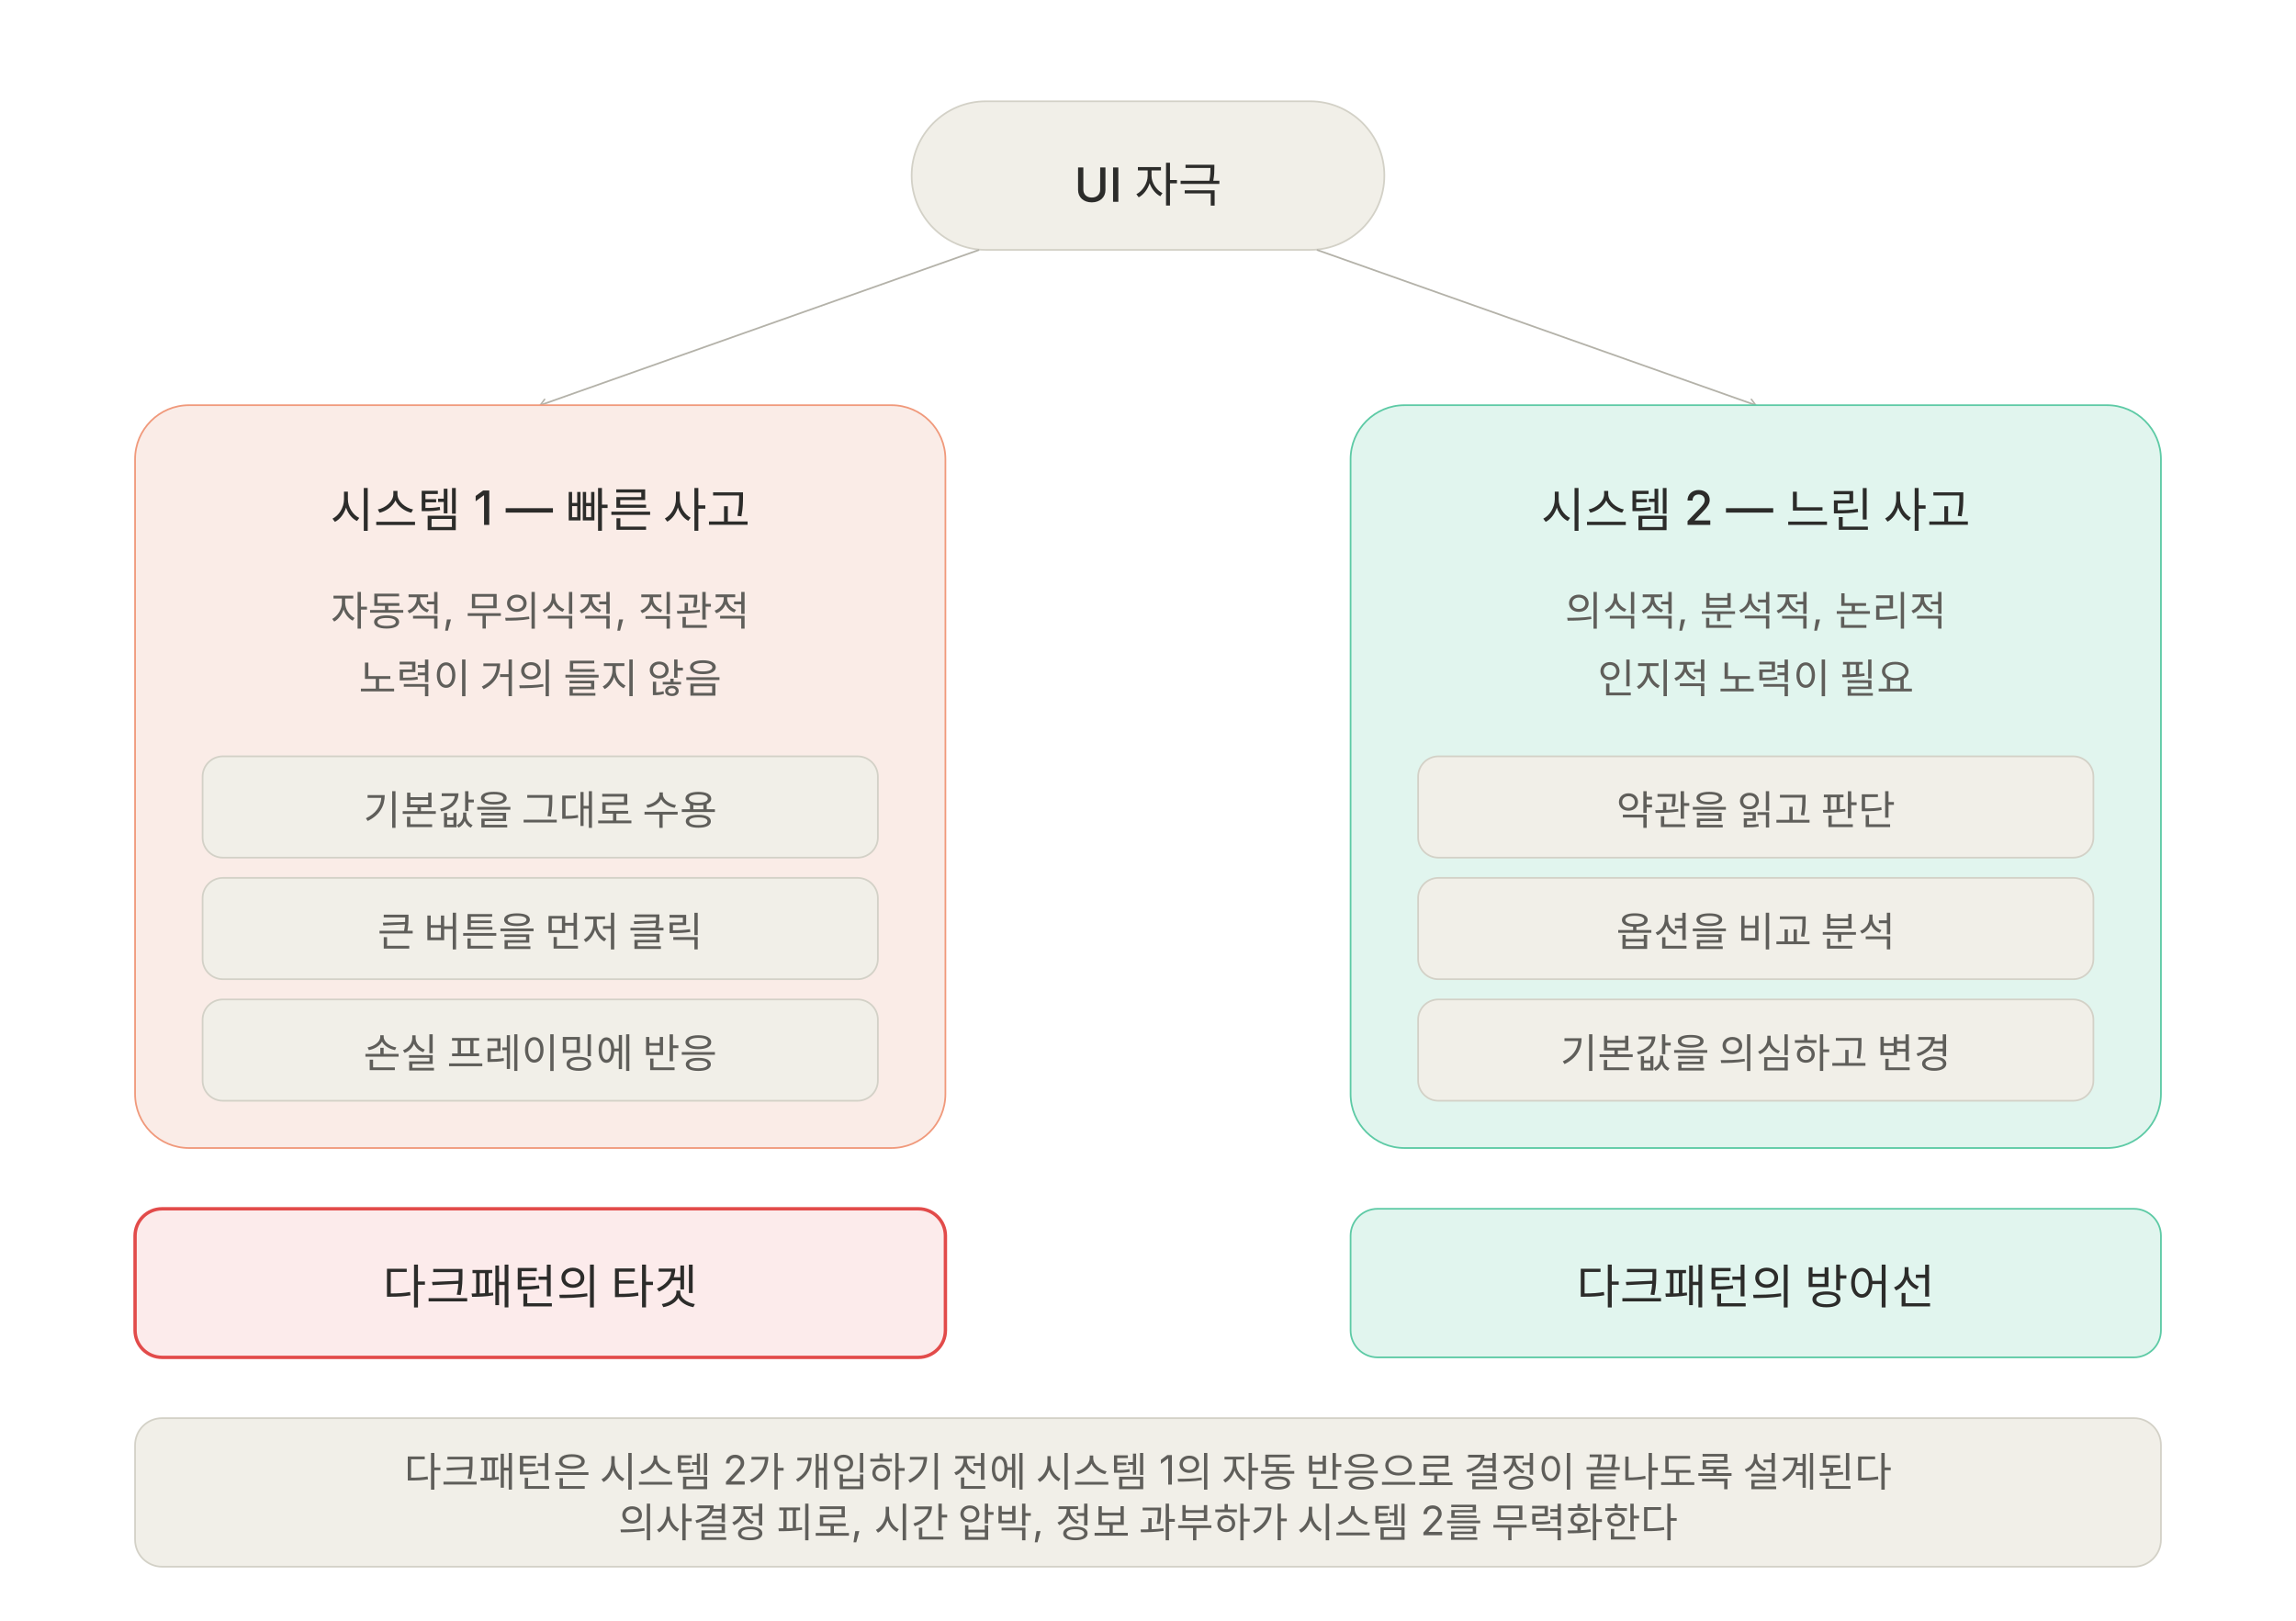
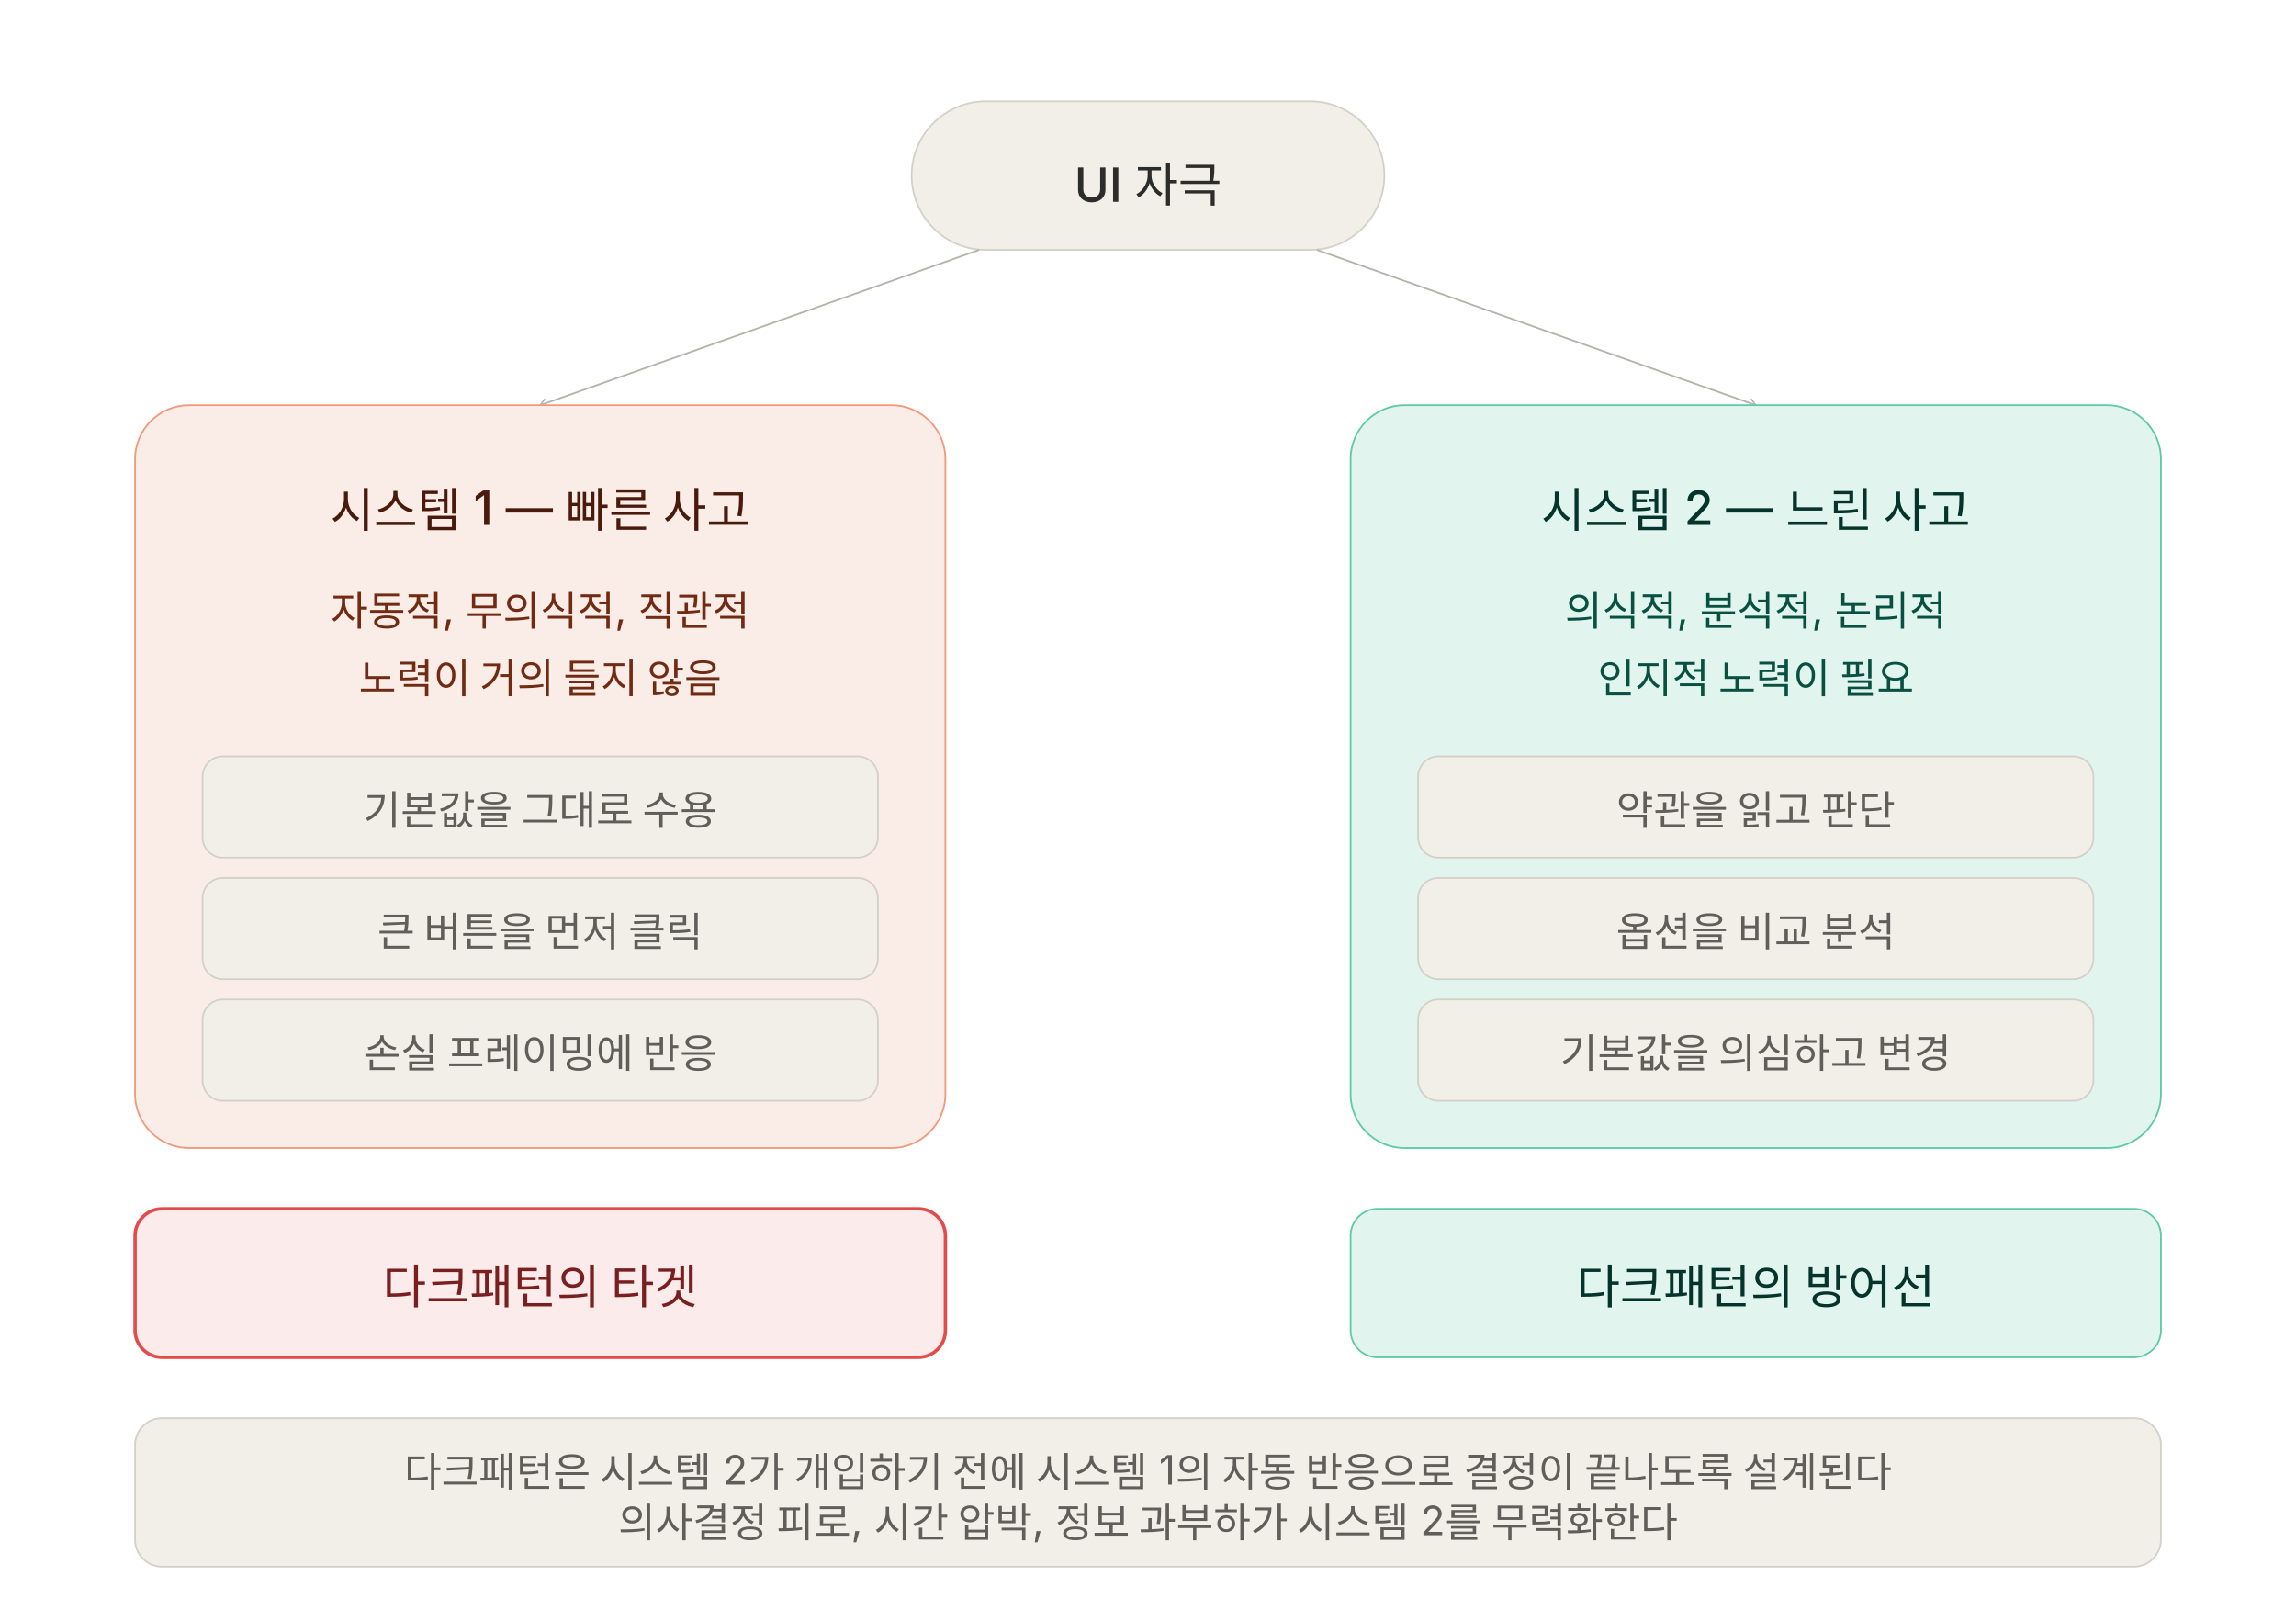
<svg xmlns="http://www.w3.org/2000/svg" width="100%" viewBox="0 0 680 480">
  <style>
-     text {
-       font-family: -apple-system, BlinkMacSystemFont, 'Segoe UI', sans-serif;
-     }
- 
-     .th {
-       font-size: 14px;
-       font-weight: 500;
-       fill: #2C2C2A;
-     }
- 
-     .ts {
-       font-size: 12px;
-       font-weight: 400;
-       fill: #5F5E5A;
-     }
- 
-     .line {
-       stroke: #B4B2A9;
-       stroke-width: 0.5;
-     }
- 
+     text { font-family: -apple-system, BlinkMacSystemFont, 'Segoe UI', sans-serif; }
+     .th { font-size: 14px; font-weight: 500; fill: #2C2C2A; }
+     .ts { font-size: 12px; font-weight: 400; fill: #5F5E5A; }
+     .gray-bg { fill: #F1EFE8; stroke: #D3D1C7; stroke-width: 0.5; }
+     .orange-bg { fill: #FAECE7; stroke: #F0997B; stroke-width: 0.5; }
+     .orange-th { fill: #4A1B0C; }
+     .orange-ts { fill: #712B13; }
+     .teal-bg { fill: #E1F5EE; stroke: #5DCAA5; stroke-width: 0.5; }
+     .teal-th { fill: #04342C; }
+     .teal-ts { fill: #085041; }
+     .red-bg { fill: #FCEBEB; stroke: #F09595; stroke-width: 0.5; }
+     .red-bg-strong { fill: #FCEBEB; stroke: #E24B4A; stroke-width: 1; }
+     .red-th { fill: #791F1F; }
+     .line { stroke: #B4B2A9; stroke-width: 0.5; }
+     marker path { stroke: #B4B2A9; }
    @media (prefers-color-scheme: dark) {
-       .th {
-         fill: #D3D1C7;
-       }
- 
-       .ts {
-         fill: #B4B2A9;
-       }
- 
-       .line {
-         stroke: #5F5E5A;
-       }
+       .th { fill: #D3D1C7; }
+       .ts { fill: #B4B2A9; }
+       .gray-bg { fill: #2C2C2A; stroke: #444441; }
+       .orange-bg { fill: #3A1A0E; stroke: #A03A1F; }
+       .orange-th { fill: #F8C9B5; }
+       .orange-ts { fill: #EFAA8E; }
+       .teal-bg { fill: #04342C; stroke: #0F6E56; }
+       .teal-th { fill: #9FE1CB; }
+       .teal-ts { fill: #5DCAA5; }
+       .red-bg { fill: #501313; stroke: #A32D2D; }
+       .red-bg-strong { fill: #501313; stroke: #E24B4A; }
+       .red-th { fill: #F7C1C1; }
+       .line { stroke: #5F5E5A; }
+       marker path { stroke: #5F5E5A; }
    }
  </style>
  <defs>
    <marker id="arrow" viewBox="0 0 10 10" refX="8" refY="5" markerWidth="6" markerHeight="6" orient="auto-start-reverse">
-       <path d="M2 1L8 5L2 9" fill="none" stroke="#B4B2A9" stroke-width="1.5" stroke-linecap="round" stroke-linejoin="round" />
+       <path d="M2 1L8 5L2 9" fill="none" stroke-width="1.5" stroke-linecap="round" stroke-linejoin="round" />
    </marker>
  </defs>
-   <rect x="270" y="30" width="140" height="44" rx="22" fill="#F1EFE8" stroke="#D3D1C7" stroke-width="0.5" />
+   <rect class="gray-bg" x="270" y="30" width="140" height="44" rx="22" />
  <text class="th" x="340" y="52" text-anchor="middle" dominant-baseline="central">UI 자극</text>
  <line x1="290" y1="74" x2="160" y2="120" class="line" marker-end="url(#arrow)" />
  <line x1="390" y1="74" x2="520" y2="120" class="line" marker-end="url(#arrow)" />
-   <rect x="40" y="120" width="240" height="220" rx="16" fill="#FAECE7" stroke="#F0997B" stroke-width="0.5" />
-   <text class="th" x="160" y="150" text-anchor="middle" dominant-baseline="central" fill="#4A1B0C">시스템 1 — 빠른 사고</text>
-   <text class="ts" x="160" y="180" text-anchor="middle" dominant-baseline="central" fill="#712B13">자동적, 무의식적, 직관적</text>
-   <text class="ts" x="160" y="200" text-anchor="middle" dominant-baseline="central" fill="#712B13">노력이 거의 들지 않음</text>
-   <rect x="60" y="224" width="200" height="30" rx="6" fill="#F1EFE8" stroke="#D3D1C7" stroke-width="0.5" />
+   <rect class="orange-bg" x="40" y="120" width="240" height="220" rx="16" />
+   <text class="th orange-th" x="160" y="150" text-anchor="middle" dominant-baseline="central">시스템 1 — 빠른 사고</text>
+   <text class="ts orange-ts" x="160" y="180" text-anchor="middle" dominant-baseline="central">자동적, 무의식적, 직관적</text>
+   <text class="ts orange-ts" x="160" y="200" text-anchor="middle" dominant-baseline="central">노력이 거의 들지 않음</text>
+   <rect class="gray-bg" x="60" y="224" width="200" height="30" rx="6" />
  <text class="ts" x="160" y="239" text-anchor="middle" dominant-baseline="central">기본값을 그대로 수용</text>
-   <rect x="60" y="260" width="200" height="30" rx="6" fill="#F1EFE8" stroke="#D3D1C7" stroke-width="0.5" />
+   <rect class="gray-bg" x="60" y="260" width="200" height="30" rx="6" />
  <text class="ts" x="160" y="275" text-anchor="middle" dominant-baseline="central">큰 버튼을 먼저 클릭</text>
-   <rect x="60" y="296" width="200" height="30" rx="6" fill="#F1EFE8" stroke="#D3D1C7" stroke-width="0.5" />
+   <rect class="gray-bg" x="60" y="296" width="200" height="30" rx="6" />
  <text class="ts" x="160" y="311" text-anchor="middle" dominant-baseline="central">손실 프레이밍에 반응</text>
-   <rect x="400" y="120" width="240" height="220" rx="16" fill="#E1F5EE" stroke="#5DCAA5" stroke-width="0.5" />
-   <text class="th" x="520" y="150" text-anchor="middle" dominant-baseline="central" fill="#04342C">시스템 2 — 느린 사고</text>
-   <text class="ts" x="520" y="180" text-anchor="middle" dominant-baseline="central" fill="#085041">의식적, 분석적, 논리적</text>
-   <text class="ts" x="520" y="200" text-anchor="middle" dominant-baseline="central" fill="#085041">인지적 노력이 필요</text>
-   <rect x="420" y="224" width="200" height="30" rx="6" fill="#F1EFE8" stroke="#D3D1C7" stroke-width="0.5" />
+   <rect class="teal-bg" x="400" y="120" width="240" height="220" rx="16" />
+   <text class="th teal-th" x="520" y="150" text-anchor="middle" dominant-baseline="central">시스템 2 — 느린 사고</text>
+   <text class="ts teal-ts" x="520" y="180" text-anchor="middle" dominant-baseline="central">의식적, 분석적, 논리적</text>
+   <text class="ts teal-ts" x="520" y="200" text-anchor="middle" dominant-baseline="central">인지적 노력이 필요</text>
+   <rect class="gray-bg" x="420" y="224" width="200" height="30" rx="6" />
  <text class="ts" x="520" y="239" text-anchor="middle" dominant-baseline="central">약관을 읽고 판단</text>
-   <rect x="420" y="260" width="200" height="30" rx="6" fill="#F1EFE8" stroke="#D3D1C7" stroke-width="0.5" />
+   <rect class="gray-bg" x="420" y="260" width="200" height="30" rx="6" />
  <text class="ts" x="520" y="275" text-anchor="middle" dominant-baseline="central">옵션을 비교 분석</text>
-   <rect x="420" y="296" width="200" height="30" rx="6" fill="#F1EFE8" stroke="#D3D1C7" stroke-width="0.5" />
+   <rect class="gray-bg" x="420" y="296" width="200" height="30" rx="6" />
  <text class="ts" x="520" y="311" text-anchor="middle" dominant-baseline="central">기본값을 의심하고 변경</text>
-   <rect x="40" y="358" width="240" height="44" rx="8" fill="#FCEBEB" stroke="#E24B4A" stroke-width="1" />
-   <text class="th" x="160" y="380" text-anchor="middle" dominant-baseline="central" fill="#791F1F">다크패턴의 타겟</text>
-   <rect x="400" y="358" width="240" height="44" rx="8" fill="#E1F5EE" stroke="#5DCAA5" stroke-width="0.5" />
-   <text class="th" x="520" y="380" text-anchor="middle" dominant-baseline="central" fill="#085041">다크패턴의 방어선</text>
-   <rect x="40" y="420" width="600" height="44" rx="8" fill="#F1EFE8" stroke="#D3D1C7" stroke-width="0.5" />
+   <rect class="red-bg-strong" x="40" y="358" width="240" height="44" rx="8" />
+   <text class="th red-th" x="160" y="380" text-anchor="middle" dominant-baseline="central">다크패턴의 타겟</text>
+   <rect class="teal-bg" x="400" y="358" width="240" height="44" rx="8" />
+   <text class="th teal-th" x="520" y="380" text-anchor="middle" dominant-baseline="central">다크패턴의 방어선</text>
+   <rect class="gray-bg" x="40" y="420" width="600" height="44" rx="8" />
  <text class="ts" x="340" y="435" text-anchor="middle" dominant-baseline="central">다크패턴은 시스템 2가 개입하기 전에 시스템 1의 자동 반응으로
    결정이 끝나도록 설계된다</text>
  <text class="ts" x="340" y="450" text-anchor="middle" dominant-baseline="central">의사결정 피로, 시간 압박, 정보 과부하가 시스템 2를
    무력화한다</text>
</svg>
